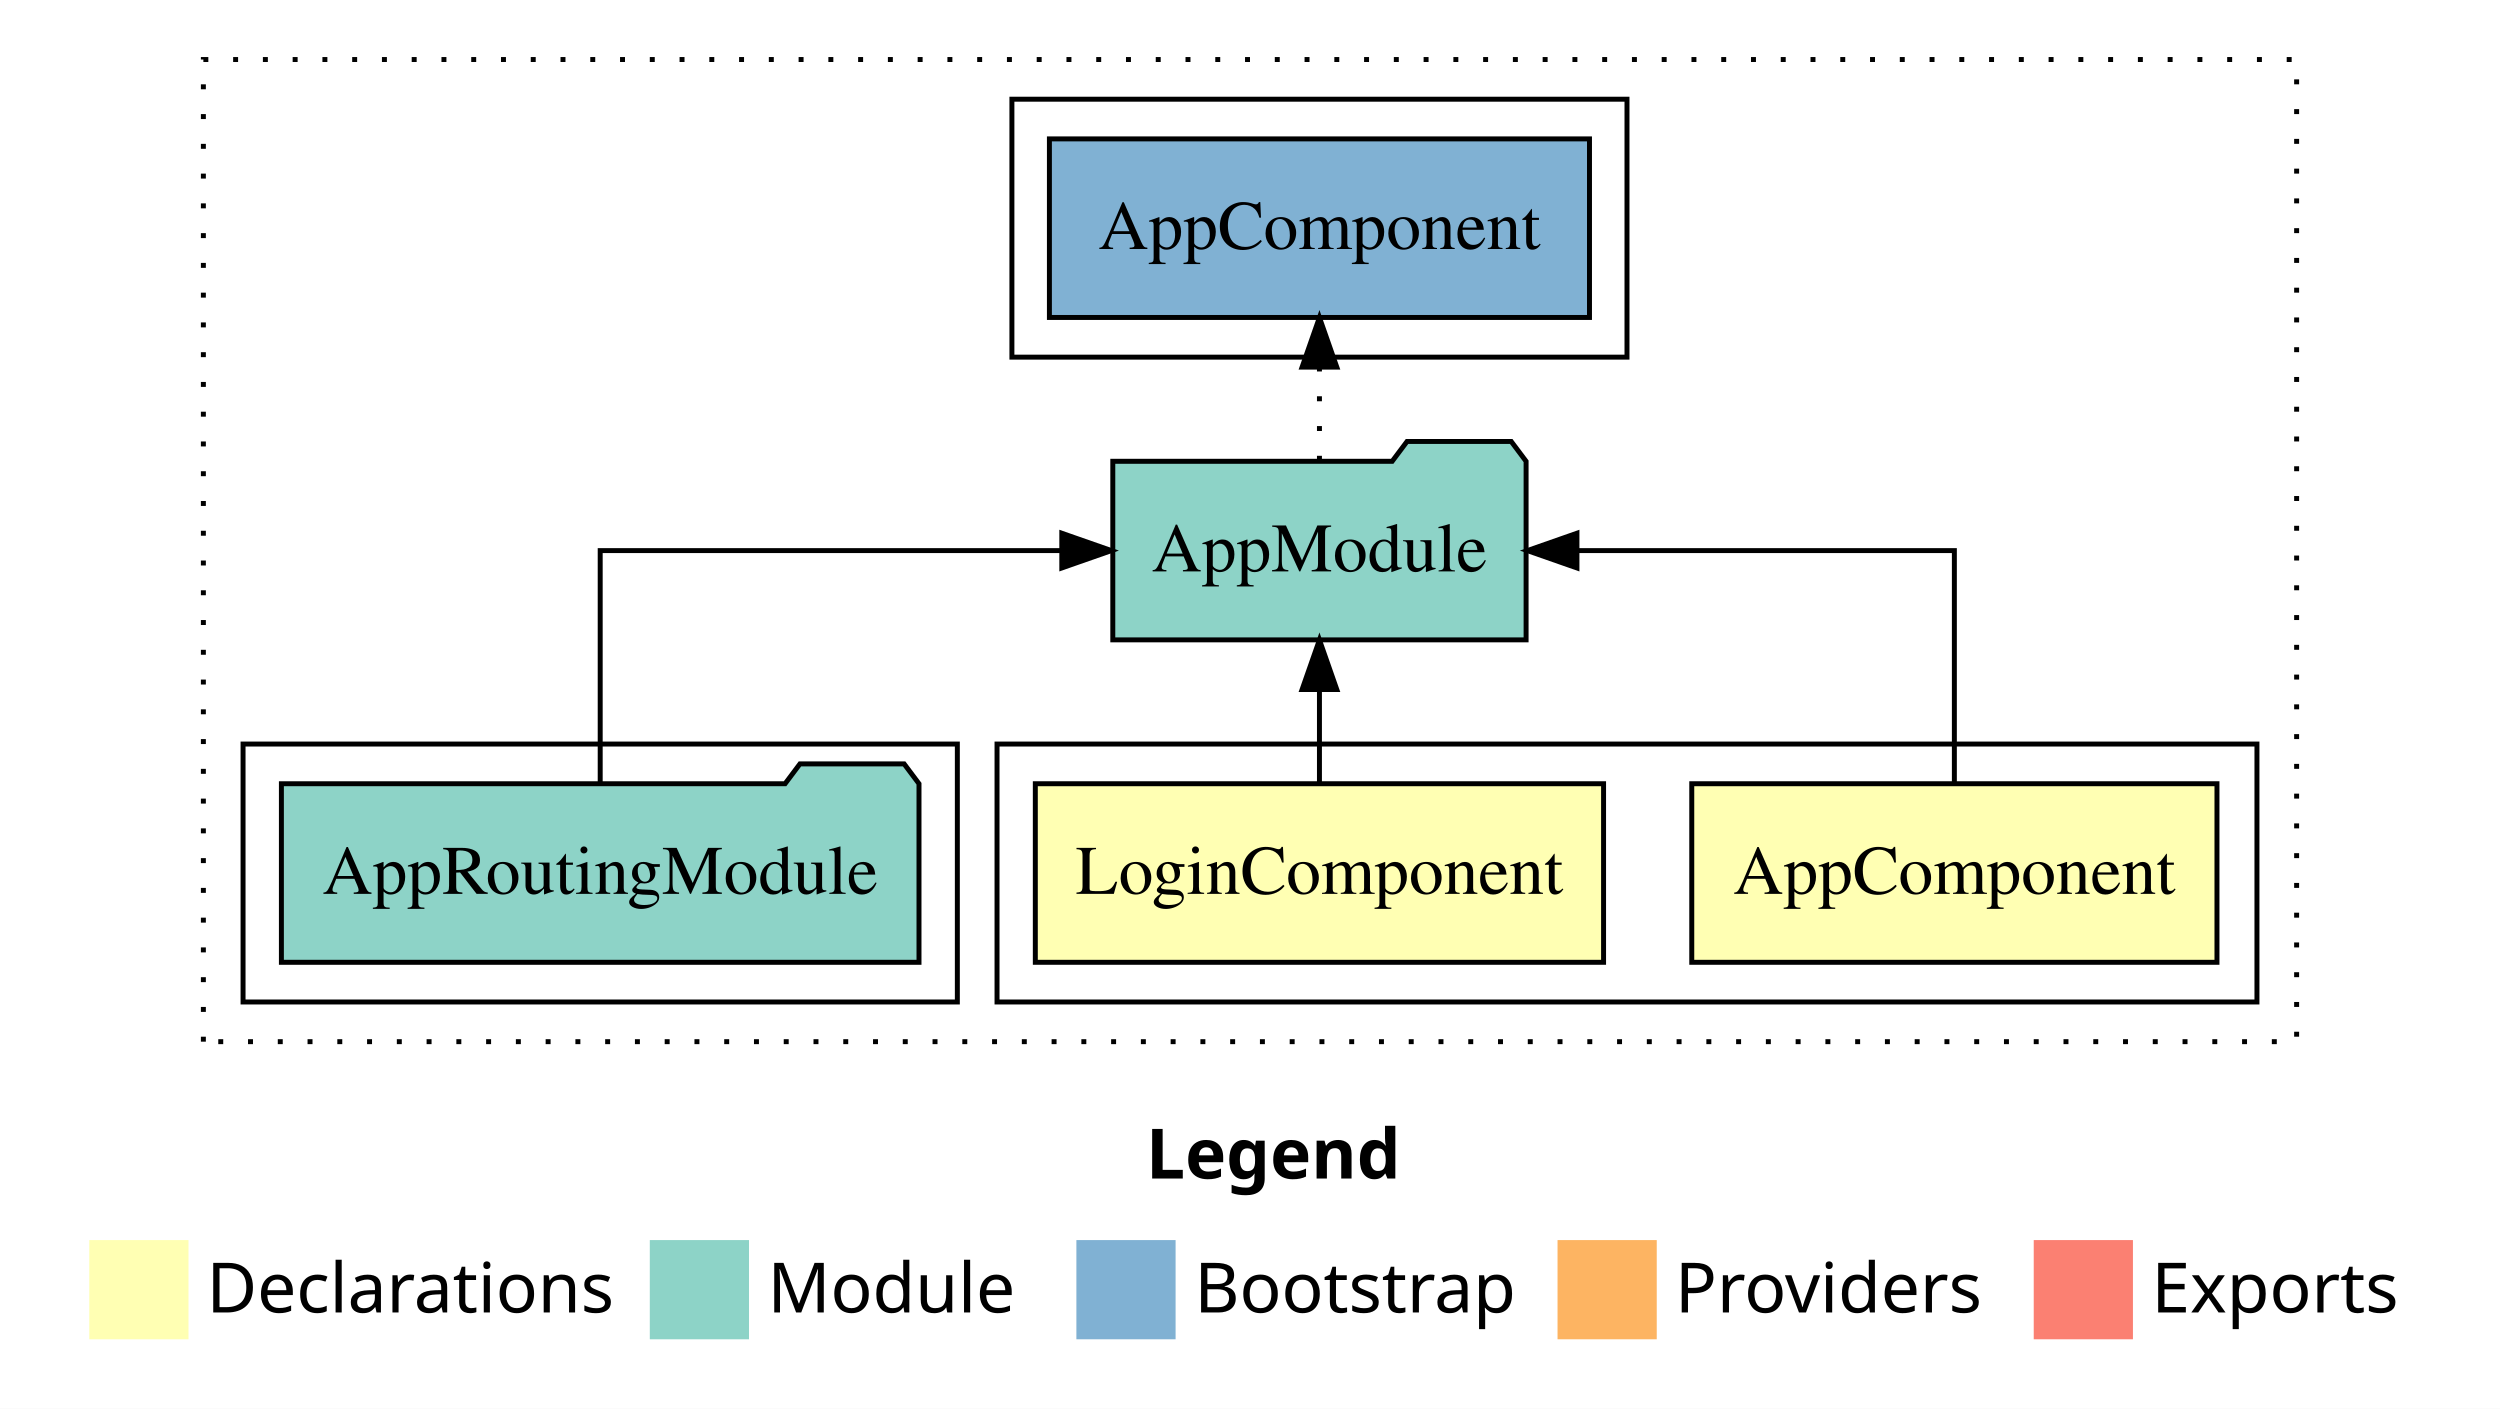
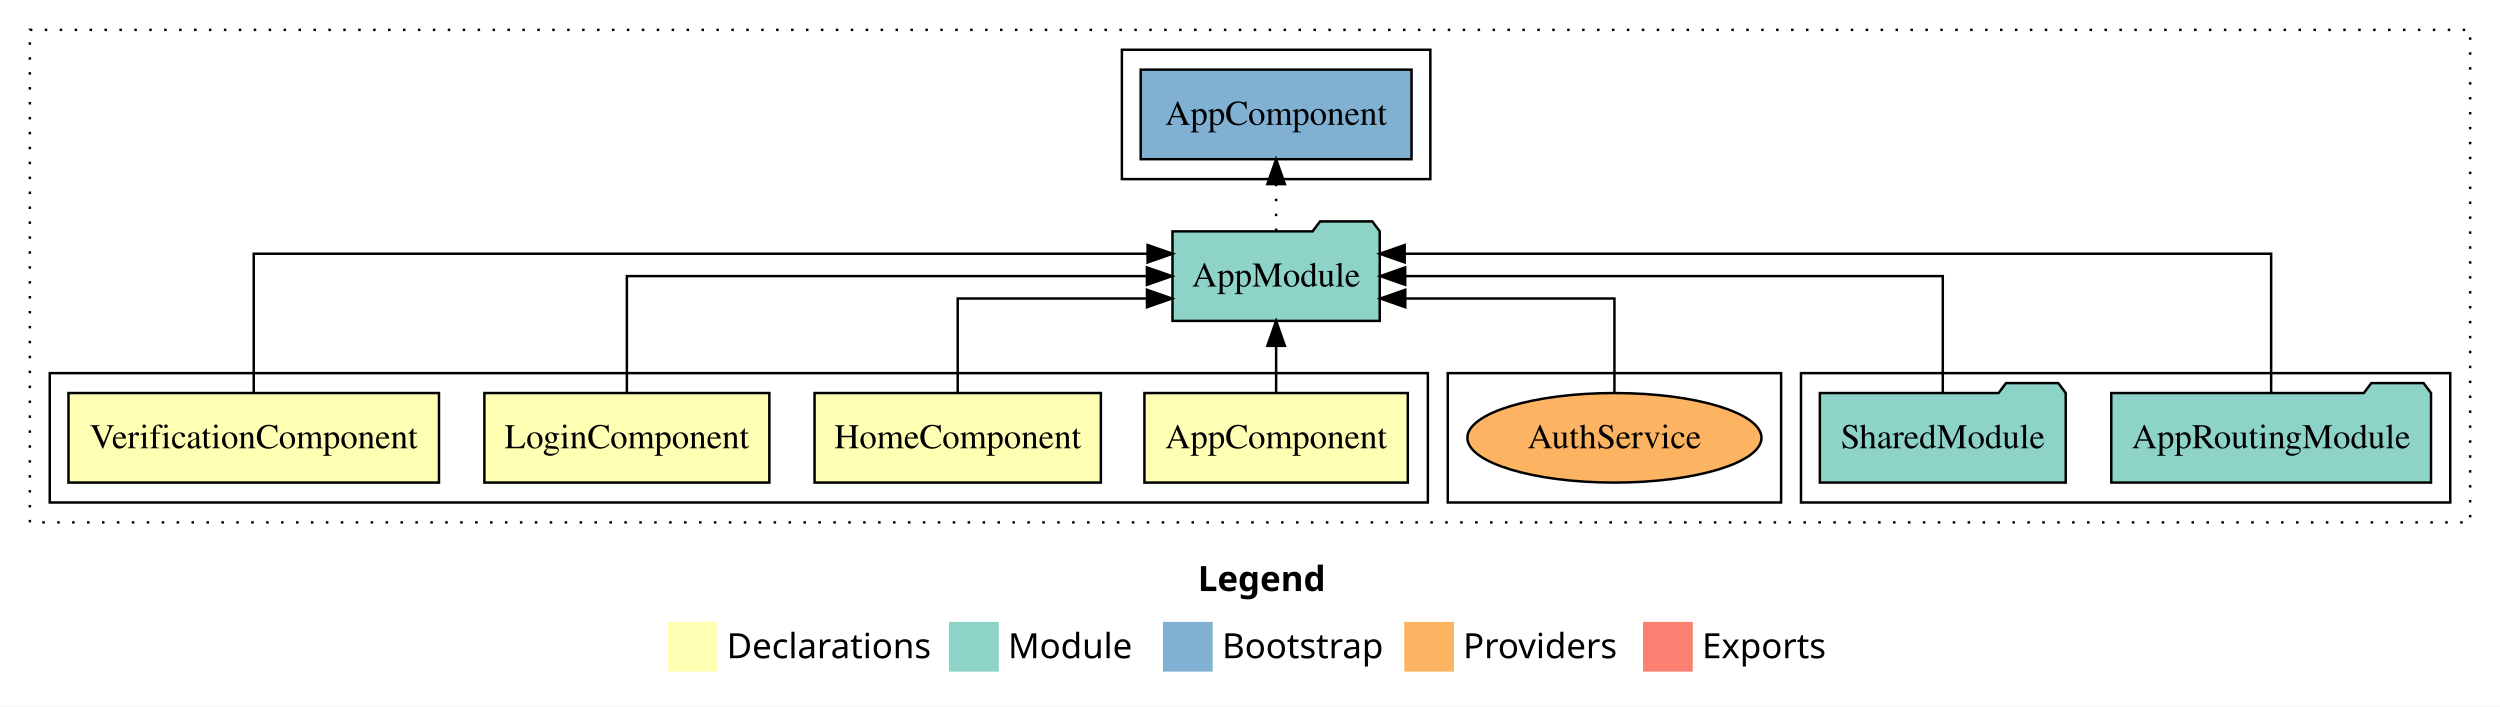
- <svg xmlns="http://www.w3.org/2000/svg" width="504pt" height="284pt" viewBox="0.00 0.00 504.00 284.00">
+ <svg xmlns="http://www.w3.org/2000/svg" width="1005pt" height="284pt" viewBox="0.00 0.00 1005.00 284.00">
  <g id="graph0" class="graph" transform="scale(1 1) rotate(0) translate(4 280)">
-     <polygon fill="white" stroke="transparent" points="-4,4 -4,-280 500,-280 500,4 -4,4" />
-     <text text-anchor="start" x="227.01" y="-42.4" font-family="Times-12" font-weight="bold" font-size="14.00">Legend</text>
-     <polygon fill="#ffffb3" stroke="transparent" points="14,-10 14,-30 34,-30 34,-10 14,-10" />
-     <text text-anchor="start" x="37.63" y="-15.4" font-family="Times-12" font-size="14.00">  Declarations</text>
-     <polygon fill="#8dd3c7" stroke="transparent" points="127,-10 127,-30 147,-30 147,-10 127,-10" />
-     <text text-anchor="start" x="150.73" y="-15.4" font-family="Times-12" font-size="14.00">  Module</text>
-     <polygon fill="#80b1d3" stroke="transparent" points="213,-10 213,-30 233,-30 233,-10 213,-10" />
-     <text text-anchor="start" x="236.78" y="-15.4" font-family="Times-12" font-size="14.00">  Bootstrap</text>
-     <polygon fill="#fdb462" stroke="transparent" points="310,-10 310,-30 330,-30 330,-10 310,-10" />
-     <text text-anchor="start" x="333.67" y="-15.4" font-family="Times-12" font-size="14.00">  Providers</text>
-     <polygon fill="#fb8072" stroke="transparent" points="406,-10 406,-30 426,-30 426,-10 406,-10" />
-     <text text-anchor="start" x="429.73" y="-15.4" font-family="Times-12" font-size="14.00">  Exports</text>
+     <polygon fill="white" stroke="transparent" points="-4,4 -4,-280 1001,-280 1001,4 -4,4" />
+     <text text-anchor="start" x="477.51" y="-42.4" font-family="Times-12" font-weight="bold" font-size="14.00">Legend</text>
+     <polygon fill="#ffffb3" stroke="transparent" points="264.5,-10 264.5,-30 284.5,-30 284.5,-10 264.5,-10" />
+     <text text-anchor="start" x="288.13" y="-15.4" font-family="Times-12" font-size="14.00">  Declarations</text>
+     <polygon fill="#8dd3c7" stroke="transparent" points="377.5,-10 377.5,-30 397.5,-30 397.5,-10 377.5,-10" />
+     <text text-anchor="start" x="401.23" y="-15.4" font-family="Times-12" font-size="14.00">  Module</text>
+     <polygon fill="#80b1d3" stroke="transparent" points="463.5,-10 463.5,-30 483.5,-30 483.5,-10 463.5,-10" />
+     <text text-anchor="start" x="487.28" y="-15.4" font-family="Times-12" font-size="14.00">  Bootstrap</text>
+     <polygon fill="#fdb462" stroke="transparent" points="560.5,-10 560.5,-30 580.5,-30 580.5,-10 560.5,-10" />
+     <text text-anchor="start" x="584.17" y="-15.4" font-family="Times-12" font-size="14.00">  Providers</text>
+     <polygon fill="#fb8072" stroke="transparent" points="656.5,-10 656.5,-30 676.5,-30 676.5,-10 656.5,-10" />
+     <text text-anchor="start" x="680.23" y="-15.4" font-family="Times-12" font-size="14.00">  Exports</text>
    <g id="clust1" class="cluster">
-       <polygon fill="none" stroke="black" stroke-dasharray="1,5" points="37,-70 37,-268 459,-268 459,-70 37,-70" />
+       <polygon fill="none" stroke="black" stroke-dasharray="1,5" points="8,-70 8,-268 989,-268 989,-70 8,-70" />
+     </g>
+     <g id="clust7" class="cluster">
+       <polygon fill="none" stroke="black" points="720,-78 720,-130 981,-130 981,-78 720,-78" />
+     </g>
+     <g id="clust10" class="cluster">
+       <polygon fill="none" stroke="black" points="578,-78 578,-130 712,-130 712,-78 578,-78" />
+     </g>
+     <g id="clust9" class="cluster">
+       <polygon fill="none" stroke="black" points="447,-208 447,-260 571,-260 571,-208 447,-208" />
    </g>
    <g id="clust2" class="cluster">
-       <polygon fill="none" stroke="black" points="197,-78 197,-130 451,-130 451,-78 197,-78" />
-     </g>
-     <g id="clust5" class="cluster">
-       <polygon fill="none" stroke="black" points="45,-78 45,-130 189,-130 189,-78 45,-78" />
-     </g>
-     <g id="clust7" class="cluster">
-       <polygon fill="none" stroke="black" points="200,-208 200,-260 324,-260 324,-208 200,-208" />
+       <polygon fill="none" stroke="black" points="16,-78 16,-130 570,-130 570,-78 16,-78" />
    </g>
    <g id="node1" class="node">
-       <polygon fill="#ffffb3" stroke="black" points="442.94,-122 337.06,-122 337.06,-86 442.94,-86 442.94,-122" />
-       <text text-anchor="middle" x="390" y="-99.8" font-family="Times,serif" font-size="14.00">AppComponent</text>
+       <polygon fill="#ffffb3" stroke="black" points="561.94,-122 456.06,-122 456.06,-86 561.94,-86 561.94,-122" />
+       <text text-anchor="middle" x="509" y="-99.8" font-family="Times,serif" font-size="14.00">AppComponent</text>
+     </g>
+     <g id="node5" class="node">
+       <polygon fill="#8dd3c7" stroke="black" points="550.66,-187 547.66,-191 526.66,-191 523.66,-187 467.34,-187 467.34,-151 550.66,-151 550.66,-187" />
+       <text text-anchor="middle" x="509" y="-164.8" font-family="Times,serif" font-size="14.00">AppModule</text>
+     </g>
+     <g id="edge1" class="edge">
+       <path fill="none" stroke="black" d="M509,-122.11C509,-122.11 509,-140.99 509,-140.99" />
+       <polygon fill="black" stroke="black" points="505.5,-140.99 509,-150.99 512.5,-140.99 505.5,-140.99" />
+     </g>
+     <g id="node2" class="node">
+       <polygon fill="#ffffb3" stroke="black" points="438.55,-122 323.45,-122 323.45,-86 438.55,-86 438.55,-122" />
+       <text text-anchor="middle" x="381" y="-99.8" font-family="Times,serif" font-size="14.00">HomeComponent</text>
+     </g>
+     <g id="edge2" class="edge">
+       <path fill="none" stroke="black" d="M381,-122.03C381,-138.4 381,-160 381,-160 381,-160 457.09,-160 457.09,-160" />
+       <polygon fill="black" stroke="black" points="457.09,-163.5 467.09,-160 457.09,-156.5 457.09,-163.5" />
    </g>
    <g id="node3" class="node">
-       <polygon fill="#8dd3c7" stroke="black" points="303.66,-187 300.66,-191 279.66,-191 276.66,-187 220.34,-187 220.34,-151 303.66,-151 303.66,-187" />
-       <text text-anchor="middle" x="262" y="-164.8" font-family="Times,serif" font-size="14.00">AppModule</text>
+       <polygon fill="#ffffb3" stroke="black" points="305.28,-122 190.72,-122 190.72,-86 305.28,-86 305.28,-122" />
+       <text text-anchor="middle" x="248" y="-99.8" font-family="Times,serif" font-size="14.00">LoginComponent</text>
    </g>
-     <g id="edge1" class="edge">
-       <path fill="none" stroke="black" d="M390,-122.11C390,-141.34 390,-169 390,-169 390,-169 313.91,-169 313.91,-169" />
-       <polygon fill="black" stroke="black" points="313.91,-165.5 303.91,-169 313.91,-172.5 313.91,-165.5" />
+     <g id="edge3" class="edge">
+       <path fill="none" stroke="black" d="M248,-122.11C248,-141.34 248,-169 248,-169 248,-169 457.07,-169 457.07,-169" />
+       <polygon fill="black" stroke="black" points="457.07,-172.5 467.07,-169 457.07,-165.5 457.07,-172.5" />
    </g>
-     <g id="node2" class="node">
-       <polygon fill="#ffffb3" stroke="black" points="319.28,-122 204.72,-122 204.72,-86 319.28,-86 319.28,-122" />
-       <text text-anchor="middle" x="262" y="-99.8" font-family="Times,serif" font-size="14.00">LoginComponent</text>
-     </g>
-     <g id="edge2" class="edge">
-       <path fill="none" stroke="black" d="M262,-122.11C262,-122.11 262,-140.99 262,-140.99" />
-       <polygon fill="black" stroke="black" points="258.5,-140.99 262,-150.99 265.5,-140.99 258.5,-140.99" />
-     </g>
-     <g id="node5" class="node">
-       <polygon fill="#80b1d3" stroke="black" points="316.44,-252 207.56,-252 207.56,-216 316.44,-216 316.44,-252" />
-       <text text-anchor="middle" x="262" y="-229.8" font-family="Times,serif" font-size="14.00">AppComponent </text>
+     <g id="node4" class="node">
+       <polygon fill="#ffffb3" stroke="black" points="172.47,-122 23.53,-122 23.53,-86 172.47,-86 172.47,-122" />
+       <text text-anchor="middle" x="98" y="-99.8" font-family="Times,serif" font-size="14.00">VerificationComponent</text>
    </g>
    <g id="edge4" class="edge">
-       <path fill="none" stroke="black" stroke-dasharray="1,5" d="M262,-187.11C262,-187.11 262,-205.99 262,-205.99" />
-       <polygon fill="black" stroke="black" points="258.5,-205.99 262,-215.99 265.5,-205.99 258.5,-205.99" />
+       <path fill="none" stroke="black" d="M98,-122.29C98,-144.21 98,-178 98,-178 98,-178 457.33,-178 457.33,-178" />
+       <polygon fill="black" stroke="black" points="457.33,-181.5 467.33,-178 457.33,-174.5 457.33,-181.5" />
    </g>
-     <g id="node4" class="node">
-       <polygon fill="#8dd3c7" stroke="black" points="181.27,-122 178.27,-126 157.27,-126 154.27,-122 52.73,-122 52.73,-86 181.27,-86 181.27,-122" />
-       <text text-anchor="middle" x="117" y="-99.8" font-family="Times,serif" font-size="14.00">AppRoutingModule</text>
+     <g id="node8" class="node">
+       <polygon fill="#80b1d3" stroke="black" points="563.44,-252 454.56,-252 454.56,-216 563.44,-216 563.44,-252" />
+       <text text-anchor="middle" x="509" y="-229.8" font-family="Times,serif" font-size="14.00">AppComponent </text>
    </g>
-     <g id="edge3" class="edge">
-       <path fill="none" stroke="black" d="M117,-122.11C117,-141.34 117,-169 117,-169 117,-169 210.06,-169 210.06,-169" />
-       <polygon fill="black" stroke="black" points="210.06,-172.5 220.06,-169 210.06,-165.5 210.06,-172.5" />
+     <g id="edge7" class="edge">
+       <path fill="none" stroke="black" stroke-dasharray="1,5" d="M509,-187.11C509,-187.11 509,-205.99 509,-205.99" />
+       <polygon fill="black" stroke="black" points="505.5,-205.99 509,-215.99 512.5,-205.99 505.5,-205.99" />
+     </g>
+     <g id="node6" class="node">
+       <polygon fill="#8dd3c7" stroke="black" points="973.27,-122 970.27,-126 949.27,-126 946.27,-122 844.73,-122 844.73,-86 973.27,-86 973.27,-122" />
+       <text text-anchor="middle" x="909" y="-99.8" font-family="Times,serif" font-size="14.00">AppRoutingModule</text>
+     </g>
+     <g id="edge5" class="edge">
+       <path fill="none" stroke="black" d="M909,-122.29C909,-144.21 909,-178 909,-178 909,-178 560.68,-178 560.68,-178" />
+       <polygon fill="black" stroke="black" points="560.68,-174.5 550.68,-178 560.67,-181.5 560.68,-174.5" />
+     </g>
+     <g id="node7" class="node">
+       <polygon fill="#8dd3c7" stroke="black" points="826.42,-122 823.42,-126 802.42,-126 799.42,-122 727.58,-122 727.58,-86 826.42,-86 826.42,-122" />
+       <text text-anchor="middle" x="777" y="-99.8" font-family="Times,serif" font-size="14.00">SharedModule</text>
+     </g>
+     <g id="edge6" class="edge">
+       <path fill="none" stroke="black" d="M777,-122.11C777,-141.34 777,-169 777,-169 777,-169 560.88,-169 560.88,-169" />
+       <polygon fill="black" stroke="black" points="560.88,-165.5 550.88,-169 560.87,-172.5 560.88,-165.5" />
+     </g>
+     <g id="node9" class="node">
+       <ellipse fill="#fdb462" stroke="black" cx="645" cy="-104" rx="59.11" ry="18" />
+       <text text-anchor="middle" x="645" y="-99.8" font-family="Times,serif" font-size="14.00">AuthService</text>
+     </g>
+     <g id="edge8" class="edge">
+       <path fill="none" stroke="black" d="M645,-122.03C645,-138.4 645,-160 645,-160 645,-160 560.91,-160 560.91,-160" />
+       <polygon fill="black" stroke="black" points="560.91,-156.5 550.91,-160 560.91,-163.5 560.91,-156.5" />
    </g>
  </g>
</svg>
